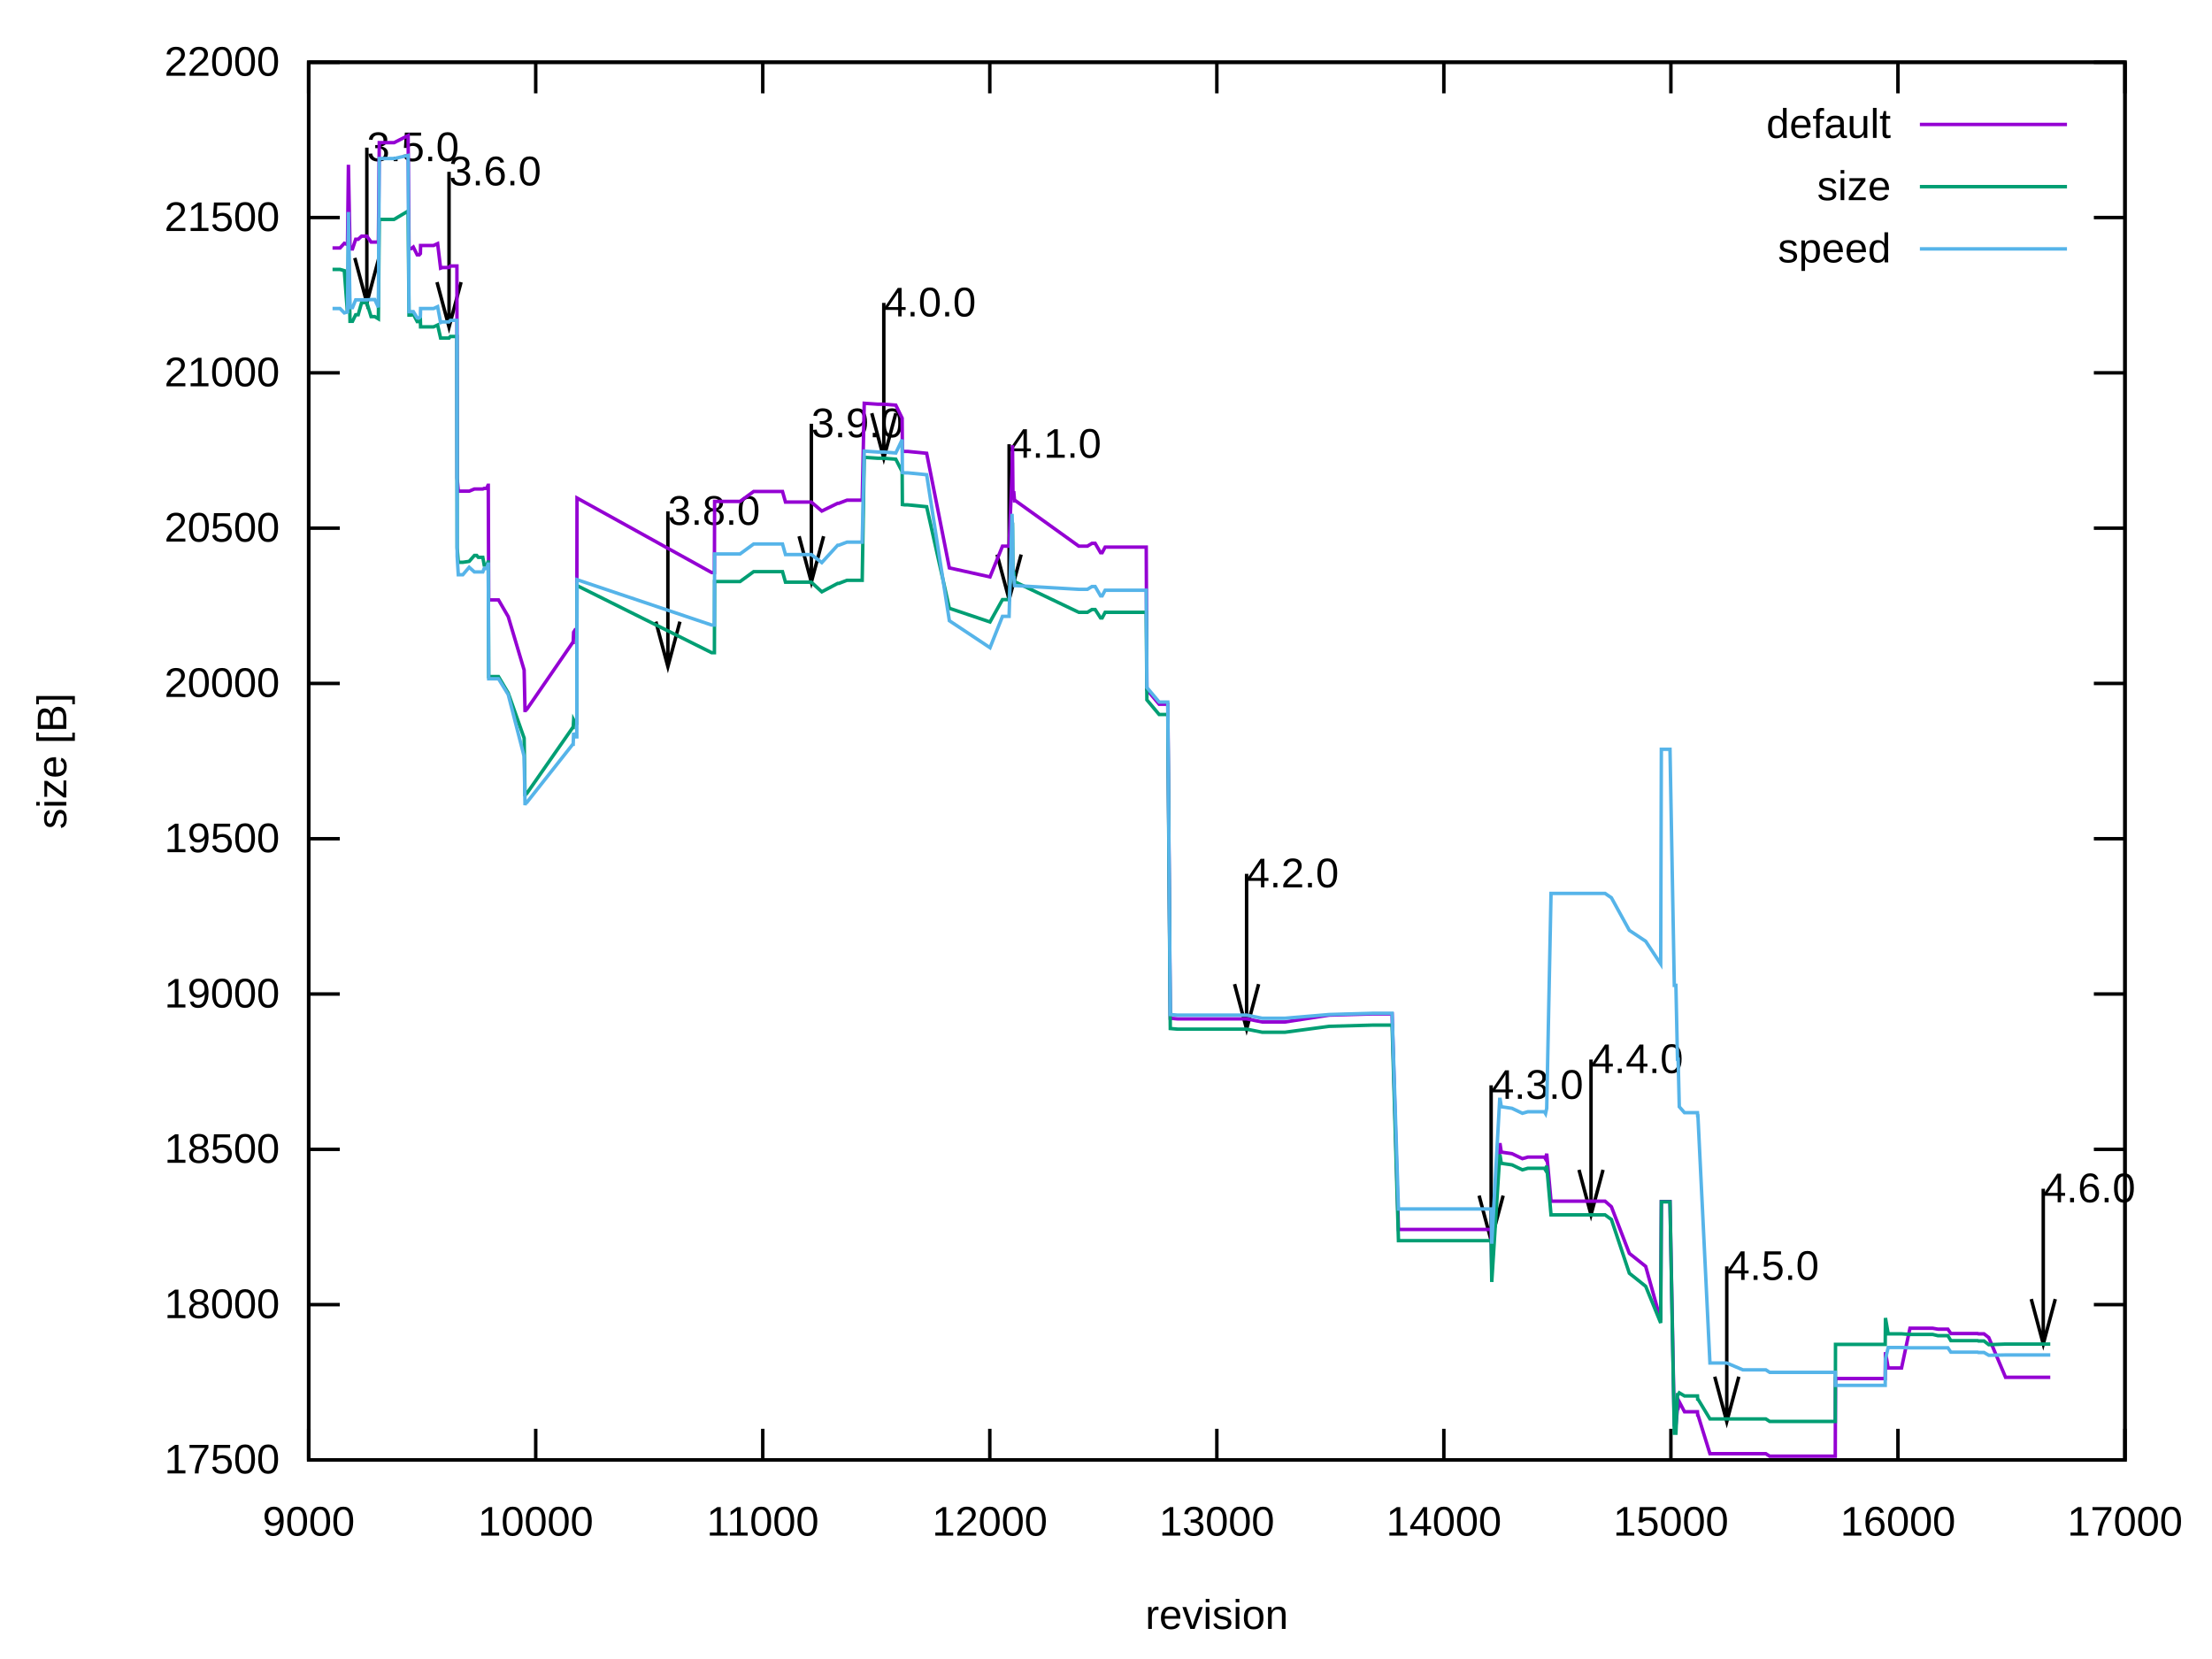
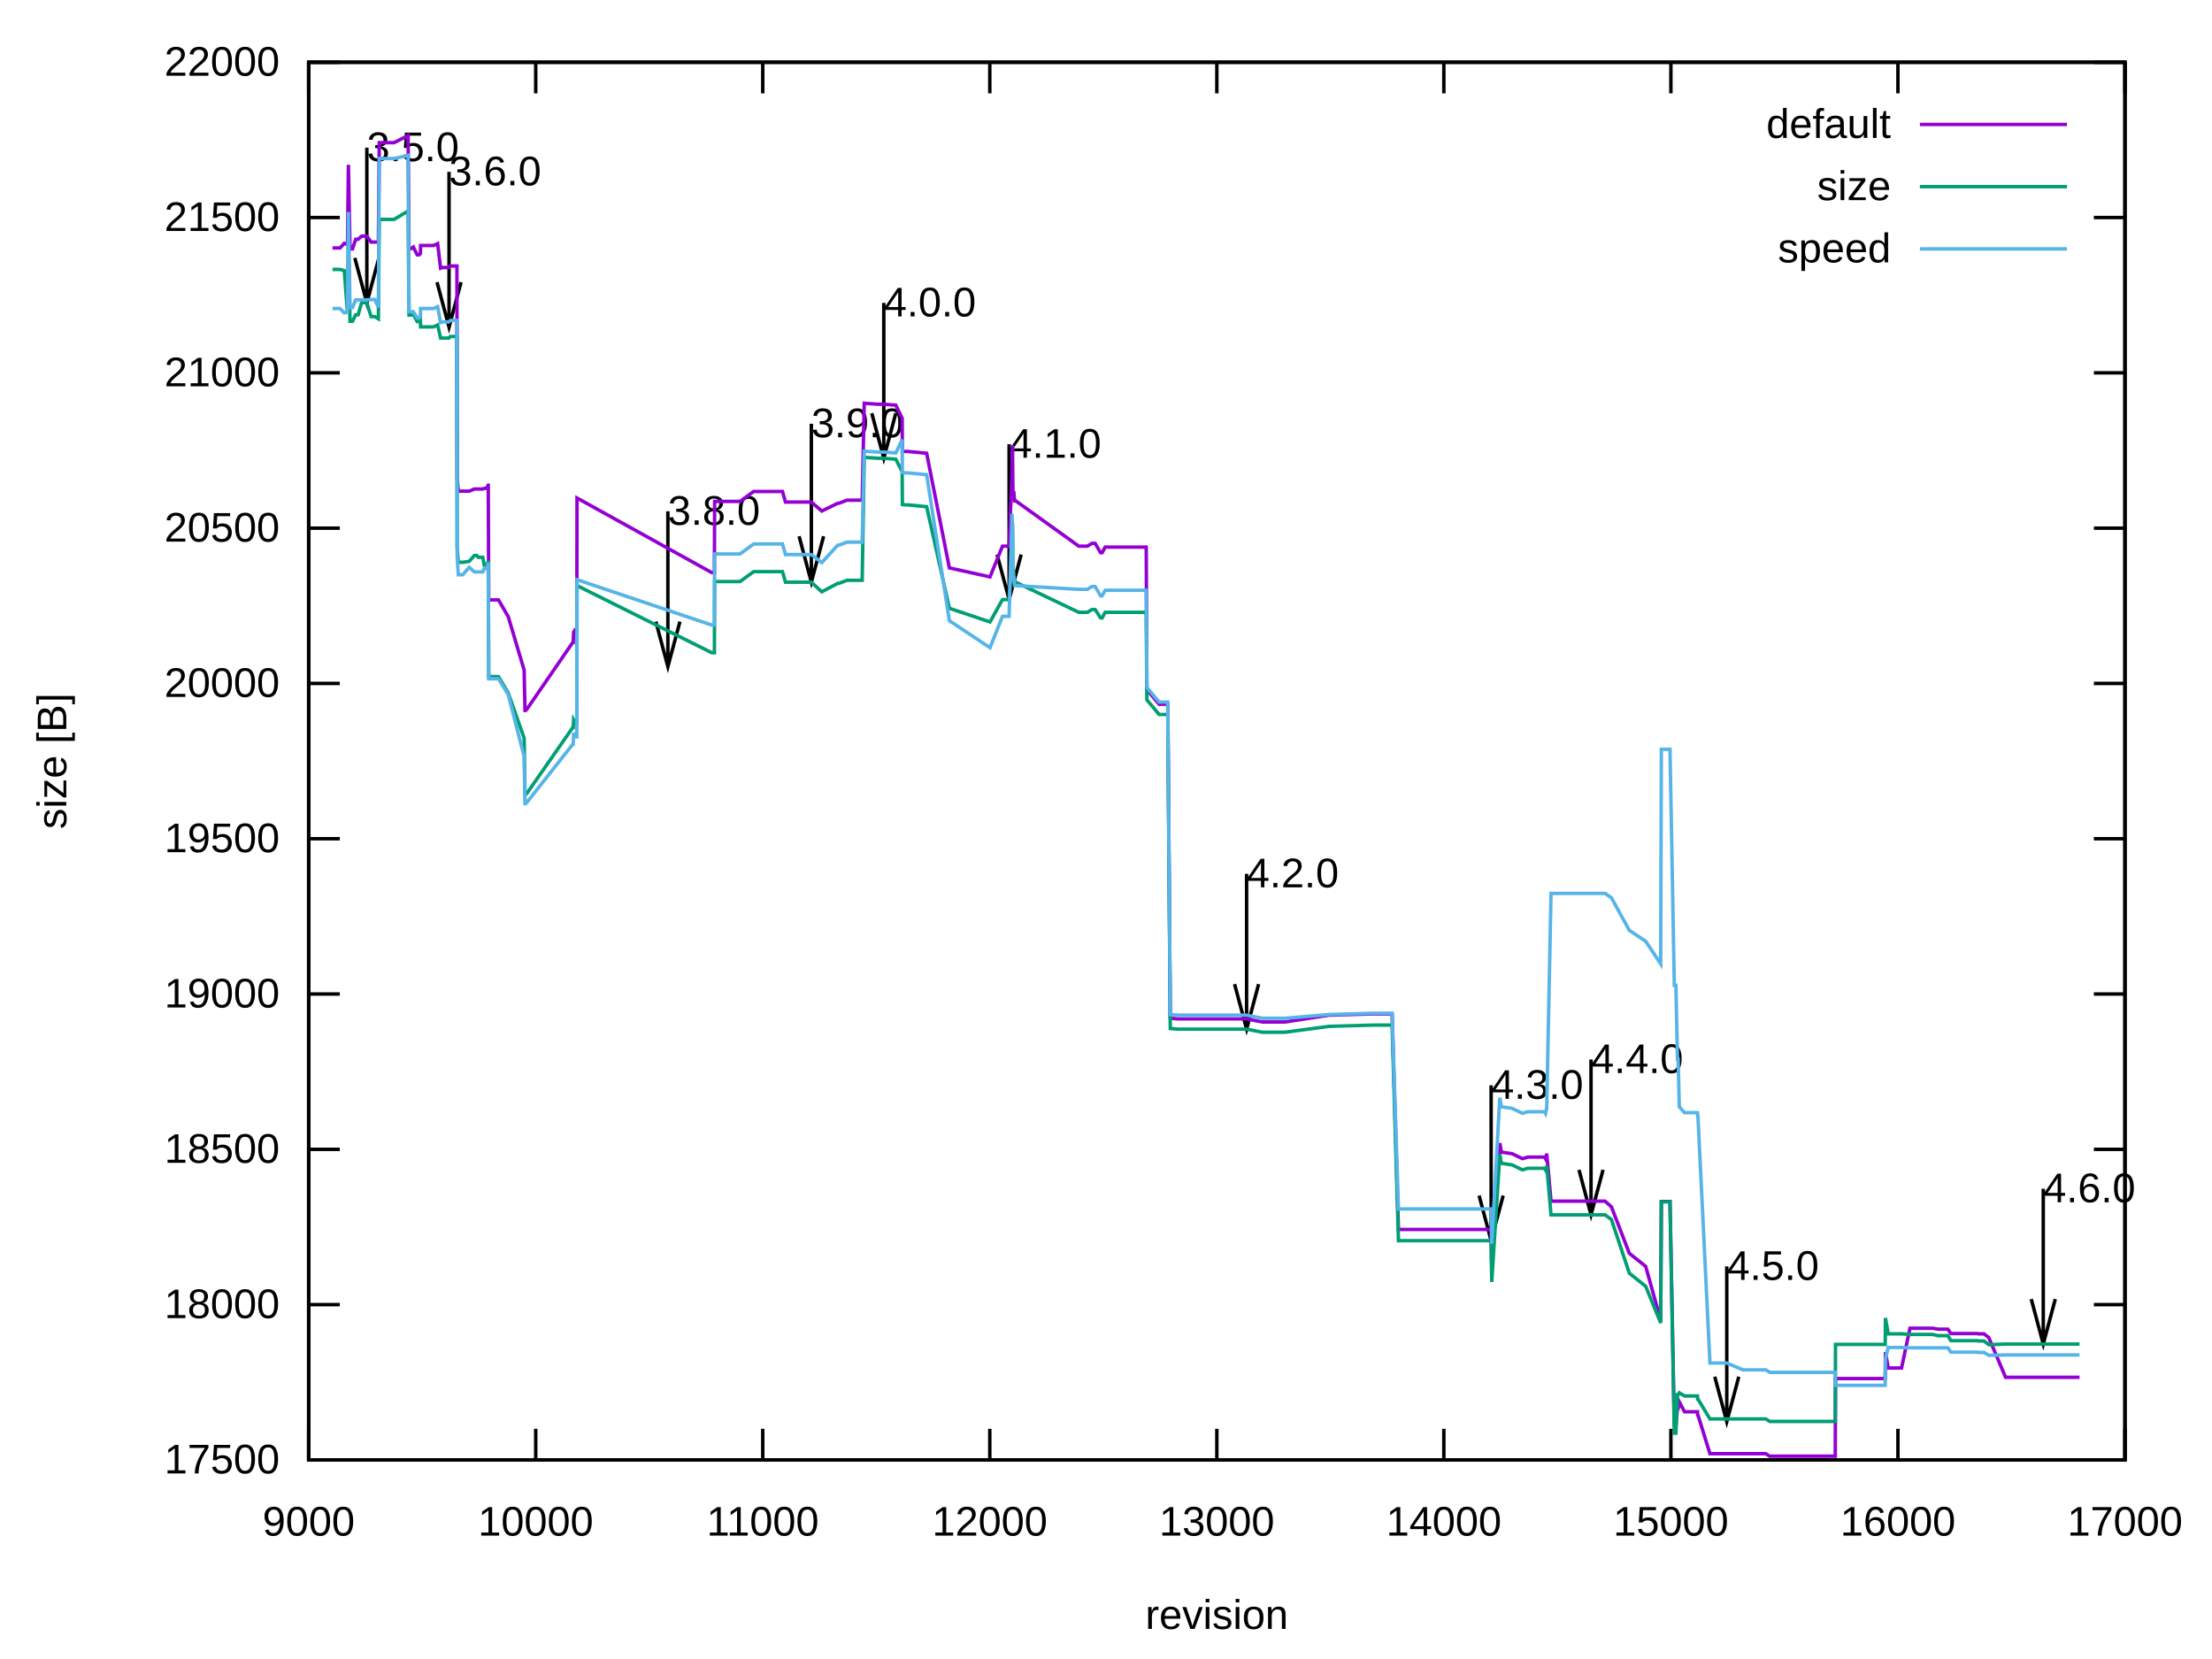
<svg xmlns="http://www.w3.org/2000/svg" xmlns:xlink="http://www.w3.org/1999/xlink" width="640" height="480" viewBox="0 0 640 480">
  <g id="gnuplot_canvas">
    <rect x="0" y="0" width="640" height="480" fill="none" />
    <defs>
      <circle id="gpDot" r="0.5" stroke-width="0.5" stroke="currentColor" />
      <path id="gpPt0" stroke-width="0.222" stroke="currentColor" d="M-1,0 h2 M0,-1 v2" />
      <path id="gpPt1" stroke-width="0.222" stroke="currentColor" d="M-1,-1 L1,1 M1,-1 L-1,1" />
      <path id="gpPt2" stroke-width="0.222" stroke="currentColor" d="M-1,0 L1,0 M0,-1 L0,1 M-1,-1 L1,1 M-1,1 L1,-1" />
      <rect id="gpPt3" stroke-width="0.222" stroke="currentColor" x="-1" y="-1" width="2" height="2" />
      <rect id="gpPt4" stroke-width="0.222" stroke="currentColor" fill="currentColor" x="-1" y="-1" width="2" height="2" />
      <circle id="gpPt5" stroke-width="0.222" stroke="currentColor" cx="0" cy="0" r="1" />
      <use xlink:href="#gpPt5" id="gpPt6" fill="currentColor" stroke="none" />
      <path id="gpPt7" stroke-width="0.222" stroke="currentColor" d="M0,-1.33 L-1.33,0.67 L1.33,0.67 z" />
      <use xlink:href="#gpPt7" id="gpPt8" fill="currentColor" stroke="none" />
      <use xlink:href="#gpPt7" id="gpPt9" stroke="currentColor" transform="rotate(180)" />
      <use xlink:href="#gpPt9" id="gpPt10" fill="currentColor" stroke="none" />
      <use xlink:href="#gpPt3" id="gpPt11" stroke="currentColor" transform="rotate(45)" />
      <use xlink:href="#gpPt11" id="gpPt12" fill="currentColor" stroke="none" />
      <path id="gpPt13" stroke-width="0.222" stroke="currentColor" d="M0,1.330 L1.265,0.411 L0.782,-1.067 L-0.782,-1.076 L-1.265,0.411 z" />
      <use xlink:href="#gpPt13" id="gpPt14" fill="currentColor" stroke="none" />
      <filter id="textbox" filterUnits="objectBoundingBox" x="0" y="0" height="1" width="1">
        <feFlood flood-color="white" flood-opacity="1" result="bgnd" />
        <feComposite in="SourceGraphic" in2="bgnd" operator="atop" />
      </filter>
      <filter id="greybox" filterUnits="objectBoundingBox" x="0" y="0" height="1" width="1">
        <feFlood flood-color="lightgrey" flood-opacity="1" result="grey" />
        <feComposite in="SourceGraphic" in2="grey" operator="atop" />
      </filter>
    </defs>
    <g fill="none" color="white" stroke="currentColor" stroke-width="1.00" stroke-linecap="butt" stroke-linejoin="miter">
</g>
    <g fill="none" color="black" stroke="currentColor" stroke-width="1.00" stroke-linecap="butt" stroke-linejoin="miter">
      <path stroke="black" d="M89.31,422.40 L98.31,422.40 M614.82,422.40 L605.82,422.40  " />
      <g transform="translate(80.92,426.30)" stroke="none" fill="black" font-family="Arial" font-size="12.00" text-anchor="end">
        <text>
          <tspan font-family="Arial"> 17500</tspan>
        </text>
      </g>
    </g>
    <g fill="none" color="black" stroke="currentColor" stroke-width="1.00" stroke-linecap="butt" stroke-linejoin="miter">
      <path stroke="black" d="M89.31,377.47 L98.31,377.47 M614.82,377.47 L605.82,377.47  " />
      <g transform="translate(80.92,381.37)" stroke="none" fill="black" font-family="Arial" font-size="12.00" text-anchor="end">
        <text>
          <tspan font-family="Arial"> 18000</tspan>
        </text>
      </g>
    </g>
    <g fill="none" color="black" stroke="currentColor" stroke-width="1.00" stroke-linecap="butt" stroke-linejoin="miter">
      <path stroke="black" d="M89.31,332.54 L98.31,332.54 M614.82,332.54 L605.82,332.54  " />
      <g transform="translate(80.92,336.44)" stroke="none" fill="black" font-family="Arial" font-size="12.00" text-anchor="end">
        <text>
          <tspan font-family="Arial"> 18500</tspan>
        </text>
      </g>
    </g>
    <g fill="none" color="black" stroke="currentColor" stroke-width="1.00" stroke-linecap="butt" stroke-linejoin="miter">
      <path stroke="black" d="M89.31,287.60 L98.31,287.60 M614.82,287.60 L605.82,287.60  " />
      <g transform="translate(80.92,291.50)" stroke="none" fill="black" font-family="Arial" font-size="12.00" text-anchor="end">
        <text>
          <tspan font-family="Arial"> 19000</tspan>
        </text>
      </g>
    </g>
    <g fill="none" color="black" stroke="currentColor" stroke-width="1.00" stroke-linecap="butt" stroke-linejoin="miter">
      <path stroke="black" d="M89.31,242.67 L98.31,242.67 M614.82,242.67 L605.82,242.67  " />
      <g transform="translate(80.92,246.57)" stroke="none" fill="black" font-family="Arial" font-size="12.00" text-anchor="end">
        <text>
          <tspan font-family="Arial"> 19500</tspan>
        </text>
      </g>
    </g>
    <g fill="none" color="black" stroke="currentColor" stroke-width="1.00" stroke-linecap="butt" stroke-linejoin="miter">
      <path stroke="black" d="M89.31,197.74 L98.31,197.74 M614.82,197.74 L605.82,197.74  " />
      <g transform="translate(80.92,201.64)" stroke="none" fill="black" font-family="Arial" font-size="12.00" text-anchor="end">
        <text>
          <tspan font-family="Arial"> 20000</tspan>
        </text>
      </g>
    </g>
    <g fill="none" color="black" stroke="currentColor" stroke-width="1.00" stroke-linecap="butt" stroke-linejoin="miter">
      <path stroke="black" d="M89.31,152.81 L98.31,152.81 M614.82,152.81 L605.82,152.81  " />
      <g transform="translate(80.92,156.71)" stroke="none" fill="black" font-family="Arial" font-size="12.00" text-anchor="end">
        <text>
          <tspan font-family="Arial"> 20500</tspan>
        </text>
      </g>
    </g>
    <g fill="none" color="black" stroke="currentColor" stroke-width="1.00" stroke-linecap="butt" stroke-linejoin="miter">
      <path stroke="black" d="M89.31,107.87 L98.31,107.87 M614.82,107.87 L605.82,107.87  " />
      <g transform="translate(80.92,111.77)" stroke="none" fill="black" font-family="Arial" font-size="12.00" text-anchor="end">
        <text>
          <tspan font-family="Arial"> 21000</tspan>
        </text>
      </g>
    </g>
    <g fill="none" color="black" stroke="currentColor" stroke-width="1.00" stroke-linecap="butt" stroke-linejoin="miter">
      <path stroke="black" d="M89.31,62.94 L98.31,62.94 M614.82,62.94 L605.82,62.94  " />
      <g transform="translate(80.92,66.84)" stroke="none" fill="black" font-family="Arial" font-size="12.00" text-anchor="end">
        <text>
          <tspan font-family="Arial"> 21500</tspan>
        </text>
      </g>
    </g>
    <g fill="none" color="black" stroke="currentColor" stroke-width="1.00" stroke-linecap="butt" stroke-linejoin="miter">
      <path stroke="black" d="M89.31,18.01 L98.31,18.01 M614.82,18.01 L605.82,18.01  " />
      <g transform="translate(80.92,21.91)" stroke="none" fill="black" font-family="Arial" font-size="12.00" text-anchor="end">
        <text>
          <tspan font-family="Arial"> 22000</tspan>
        </text>
      </g>
    </g>
    <g fill="none" color="black" stroke="currentColor" stroke-width="1.00" stroke-linecap="butt" stroke-linejoin="miter">
      <path stroke="black" d="M89.31,422.40 L89.31,413.40 M89.31,18.01 L89.31,27.01  " />
      <g transform="translate(89.31,444.30)" stroke="none" fill="black" font-family="Arial" font-size="12.00" text-anchor="middle">
        <text>
          <tspan font-family="Arial"> 9000</tspan>
        </text>
      </g>
    </g>
    <g fill="none" color="black" stroke="currentColor" stroke-width="1.00" stroke-linecap="butt" stroke-linejoin="miter">
      <path stroke="black" d="M155.00,422.40 L155.00,413.40 M155.00,18.01 L155.00,27.01  " />
      <g transform="translate(155.00,444.30)" stroke="none" fill="black" font-family="Arial" font-size="12.00" text-anchor="middle">
        <text>
          <tspan font-family="Arial"> 10000</tspan>
        </text>
      </g>
    </g>
    <g fill="none" color="black" stroke="currentColor" stroke-width="1.00" stroke-linecap="butt" stroke-linejoin="miter">
      <path stroke="black" d="M220.69,422.40 L220.69,413.40 M220.69,18.01 L220.69,27.01  " />
      <g transform="translate(220.69,444.30)" stroke="none" fill="black" font-family="Arial" font-size="12.00" text-anchor="middle">
        <text>
          <tspan font-family="Arial"> 11000</tspan>
        </text>
      </g>
    </g>
    <g fill="none" color="black" stroke="currentColor" stroke-width="1.00" stroke-linecap="butt" stroke-linejoin="miter">
      <path stroke="black" d="M286.38,422.40 L286.38,413.40 M286.38,18.01 L286.38,27.01  " />
      <g transform="translate(286.38,444.30)" stroke="none" fill="black" font-family="Arial" font-size="12.00" text-anchor="middle">
        <text>
          <tspan font-family="Arial"> 12000</tspan>
        </text>
      </g>
    </g>
    <g fill="none" color="black" stroke="currentColor" stroke-width="1.00" stroke-linecap="butt" stroke-linejoin="miter">
      <path stroke="black" d="M352.07,422.40 L352.07,413.40 M352.07,18.01 L352.07,27.01  " />
      <g transform="translate(352.07,444.30)" stroke="none" fill="black" font-family="Arial" font-size="12.00" text-anchor="middle">
        <text>
          <tspan font-family="Arial"> 13000</tspan>
        </text>
      </g>
    </g>
    <g fill="none" color="black" stroke="currentColor" stroke-width="1.00" stroke-linecap="butt" stroke-linejoin="miter">
      <path stroke="black" d="M417.75,422.40 L417.75,413.40 M417.75,18.01 L417.75,27.01  " />
      <g transform="translate(417.75,444.30)" stroke="none" fill="black" font-family="Arial" font-size="12.00" text-anchor="middle">
        <text>
          <tspan font-family="Arial"> 14000</tspan>
        </text>
      </g>
    </g>
    <g fill="none" color="black" stroke="currentColor" stroke-width="1.00" stroke-linecap="butt" stroke-linejoin="miter">
      <path stroke="black" d="M483.44,422.40 L483.44,413.40 M483.44,18.01 L483.44,27.01  " />
      <g transform="translate(483.44,444.30)" stroke="none" fill="black" font-family="Arial" font-size="12.00" text-anchor="middle">
        <text>
          <tspan font-family="Arial"> 15000</tspan>
        </text>
      </g>
    </g>
    <g fill="none" color="black" stroke="currentColor" stroke-width="1.00" stroke-linecap="butt" stroke-linejoin="miter">
      <path stroke="black" d="M549.13,422.40 L549.13,413.40 M549.13,18.01 L549.13,27.01  " />
      <g transform="translate(549.13,444.30)" stroke="none" fill="black" font-family="Arial" font-size="12.00" text-anchor="middle">
        <text>
          <tspan font-family="Arial"> 16000</tspan>
        </text>
      </g>
    </g>
    <g fill="none" color="black" stroke="currentColor" stroke-width="1.00" stroke-linecap="butt" stroke-linejoin="miter">
      <path stroke="black" d="M614.82,422.40 L614.82,413.40 M614.82,18.01 L614.82,27.01  " />
      <g transform="translate(614.82,444.30)" stroke="none" fill="black" font-family="Arial" font-size="12.00" text-anchor="middle">
        <text>
          <tspan font-family="Arial"> 17000</tspan>
        </text>
      </g>
    </g>
    <g fill="none" color="black" stroke="currentColor" stroke-width="1.00" stroke-linecap="butt" stroke-linejoin="miter">
</g>
    <g fill="none" color="black" stroke="currentColor" stroke-width="1.00" stroke-linecap="butt" stroke-linejoin="miter">
      <path stroke="black" d="M89.31,18.01 L89.31,422.40 L614.82,422.40 L614.82,18.01 L89.31,18.01 Z  " />
      <g transform="translate(106.13,46.62)" stroke="none" fill="black" font-family="Arial" font-size="12.00" text-anchor="start">
        <text>
          <tspan font-family="Arial">3.5.0</tspan>
        </text>
      </g>
      <g transform="translate(129.91,53.63)" stroke="none" fill="black" font-family="Arial" font-size="12.00" text-anchor="start">
        <text>
          <tspan font-family="Arial">3.6.0</tspan>
        </text>
      </g>
      <g transform="translate(193.23,151.85)" stroke="none" fill="black" font-family="Arial" font-size="12.00" text-anchor="start">
        <text>
          <tspan font-family="Arial">3.8.0</tspan>
        </text>
      </g>
      <g transform="translate(234.74,126.51)" stroke="none" fill="black" font-family="Arial" font-size="12.00" text-anchor="start">
        <text>
          <tspan font-family="Arial">3.9.0</tspan>
        </text>
      </g>
      <g transform="translate(255.70,91.55)" stroke="none" fill="black" font-family="Arial" font-size="12.00" text-anchor="start">
        <text>
          <tspan font-family="Arial">4.0.0</tspan>
        </text>
      </g>
      <g transform="translate(291.96,132.44)" stroke="none" fill="black" font-family="Arial" font-size="12.00" text-anchor="start">
        <text>
          <tspan font-family="Arial">4.1.0</tspan>
        </text>
      </g>
      <g transform="translate(360.67,256.73)" stroke="none" fill="black" font-family="Arial" font-size="12.00" text-anchor="start">
        <text>
          <tspan font-family="Arial">4.2.0</tspan>
        </text>
      </g>
      <g transform="translate(431.42,317.92)" stroke="none" fill="black" font-family="Arial" font-size="12.00" text-anchor="start">
        <text>
          <tspan font-family="Arial">4.3.0</tspan>
        </text>
      </g>
      <g transform="translate(460.32,310.46)" stroke="none" fill="black" font-family="Arial" font-size="12.00" text-anchor="start">
        <text>
          <tspan font-family="Arial">4.4.0</tspan>
        </text>
      </g>
      <g transform="translate(499.60,370.31)" stroke="none" fill="black" font-family="Arial" font-size="12.00" text-anchor="start">
        <text>
          <tspan font-family="Arial">4.5.0</tspan>
        </text>
      </g>
      <g transform="translate(591.17,347.85)" stroke="none" fill="black" font-family="Arial" font-size="12.00" text-anchor="start">
        <text>
          <tspan font-family="Arial">4.6.0</tspan>
        </text>
      </g>
    </g>
    <g fill="none" color="black" stroke="currentColor" stroke-width="1.00" stroke-linecap="butt" stroke-linejoin="miter">
      <path stroke="black" d="M102.66,74.63 L106.14,87.64 L109.62,74.63 M106.14,42.71 L106.14,87.64  " />
    </g>
    <g fill="none" color="black" stroke="currentColor" stroke-width="1.00" stroke-linecap="butt" stroke-linejoin="miter">
      <path stroke="black" d="M126.44,81.64 L129.92,94.65 L133.40,81.64 M129.92,49.72 L129.92,94.65  " />
    </g>
    <g fill="none" color="black" stroke="currentColor" stroke-width="1.00" stroke-linecap="butt" stroke-linejoin="miter">
      <path stroke="black" d="M189.76,179.86 L193.24,192.88 L196.72,179.86 M193.24,147.94 L193.24,192.88  " />
    </g>
    <g fill="none" color="black" stroke="currentColor" stroke-width="1.00" stroke-linecap="butt" stroke-linejoin="miter">
      <path stroke="black" d="M231.20,155.15 L234.75,168.43 L238.30,155.15 M234.75,122.60 L234.75,168.43  " />
    </g>
    <g fill="none" color="black" stroke="currentColor" stroke-width="1.00" stroke-linecap="butt" stroke-linejoin="miter">
      <path stroke="black" d="M252.23,119.56 L255.71,132.58 L259.19,119.56 M255.71,87.64 L255.71,132.58  " />
    </g>
    <g fill="none" color="black" stroke="currentColor" stroke-width="1.00" stroke-linecap="butt" stroke-linejoin="miter">
      <path stroke="black" d="M288.49,160.45 L291.97,173.47 L295.45,160.45 M291.97,128.53 L291.97,173.47  " />
    </g>
    <g fill="none" color="black" stroke="currentColor" stroke-width="1.00" stroke-linecap="butt" stroke-linejoin="miter">
      <path stroke="black" d="M357.20,284.74 L360.68,297.75 L364.16,284.74 M360.68,252.82 L360.68,297.75  " />
    </g>
    <g fill="none" color="black" stroke="currentColor" stroke-width="1.00" stroke-linecap="butt" stroke-linejoin="miter">
      <path stroke="black" d="M427.95,345.93 L431.43,358.95 L434.91,345.93 M431.43,314.01 L431.43,358.95  " />
    </g>
    <g fill="none" color="black" stroke="currentColor" stroke-width="1.00" stroke-linecap="butt" stroke-linejoin="miter">
      <path stroke="black" d="M456.85,338.47 L460.33,351.49 L463.81,338.47 M460.33,306.55 L460.33,351.49  " />
    </g>
    <g fill="none" color="black" stroke="currentColor" stroke-width="1.00" stroke-linecap="butt" stroke-linejoin="miter">
      <path stroke="black" d="M496.13,398.32 L499.61,411.34 L503.09,398.32 M499.61,366.40 L499.61,411.34  " />
    </g>
    <g fill="none" color="black" stroke="currentColor" stroke-width="1.00" stroke-linecap="butt" stroke-linejoin="miter">
      <path stroke="black" d="M587.70,375.86 L591.18,388.87 L594.66,375.86 M591.18,343.94 L591.18,388.87  " />
    </g>
    <g fill="none" color="black" stroke="currentColor" stroke-width="1.00" stroke-linecap="butt" stroke-linejoin="miter">
</g>
    <g id="gnuplot_plot_1">
      <g fill="none" color="black" stroke="currentColor" stroke-width="1.00" stroke-linecap="butt" stroke-linejoin="miter">
        <g transform="translate(547.09,39.91)" stroke="none" fill="black" font-family="Arial" font-size="12.00" text-anchor="end">
          <text>
            <tspan font-family="Arial">default</tspan>
          </text>
        </g>
      </g>
      <g fill="none" color="black" stroke="currentColor" stroke-width="1.00" stroke-linecap="butt" stroke-linejoin="miter">
-         <path stroke="rgb(148,   0, 211)" d="M555.48,36.01 L598.04,36.01 M96.21,71.75 L97.19,71.75 L97.46,71.75 L97.65,71.75 L98.38,71.75 L99.62,70.40   L100.54,70.76 L100.81,47.67 L101.27,72.02 L101.59,72.02 L101.86,72.02 L101.99,72.02 L102.91,69.23 L102.97,69.23   L103.63,69.23 L104.62,68.33 L106.13,68.33 L107.37,70.04 L108.43,70.04 L109.48,70.04 L109.74,41.28 L110.26,41.28   L112.56,41.28 L114.01,41.28 L118.08,39.22 L118.34,71.93 L118.54,71.93 L119.00,71.93 L119.59,71.48 L120.71,73.73   L121.30,73.73 L121.63,73.37 L121.69,71.03 L122.02,71.03 L123.53,71.03 L124.78,71.03 L125.44,71.03 L126.62,70.49   L127.48,77.59 L128.00,77.41 L128.46,77.41 L128.79,77.41 L128.85,77.41 L128.92,77.41 L128.99,77.41 L129.91,77.41   L130.30,76.96 L130.83,76.96 L131.02,76.96 L131.09,76.96 L131.15,76.96 L131.22,76.96 L131.35,76.96 L131.68,76.96   L131.74,76.96 L131.94,76.96 L132.07,76.96 L132.20,76.96 L132.27,138.34 L132.60,142.11 L132.80,142.11 L132.93,142.11   L132.99,142.11 L133.06,142.11 L133.91,142.11 L135.75,142.11 L137.26,141.48 L137.92,141.48 L138.38,141.48 L138.64,141.48   L139.30,141.48 L139.50,141.48 L139.56,141.48 L139.63,141.48 L139.69,141.48 L140.09,141.30 L140.81,141.30 L141.20,140.41   L141.27,140.41 L141.40,173.57 L141.66,173.57 L142.06,173.57 L142.32,173.57 L142.39,173.57 L142.85,173.57 L143.04,173.57   L143.11,173.57 L143.17,173.57 L143.83,173.57 L143.96,173.57 L144.23,173.57 L147.05,178.42 L151.65,193.87 L151.91,206.01   L152.04,205.20 L152.11,205.20 L152.44,205.20 L165.71,185.88 L165.84,185.88 L165.97,182.91 L166.43,182.19 L166.89,182.19   L166.95,144.09 L205.91,165.66 L206.37,165.66 L206.63,165.66 L206.70,165.66 L206.76,145.08 L206.89,145.08 L207.55,145.08   L214.12,145.08 L218.06,142.20 L218.98,142.20 L226.40,142.20 L227.26,145.26 L230.54,145.26 L234.74,145.26 L237.77,147.86   L242.36,145.62 L242.69,145.62 L245.06,144.72 L249.26,144.72 L249.46,144.72 L250.05,116.68 L253.99,116.95 L254.12,116.95   L255.70,116.95 L259.18,117.22 L261.02,120.99 L261.09,130.52 L261.74,130.61 L262.07,130.61 L262.14,130.61 L262.53,130.61   L262.60,130.61 L268.11,131.15 L274.68,164.31 L286.44,166.92 L290.05,158.02 L291.96,158.02 L292.81,136.72 L292.95,128.81   L293.08,142.56 L293.34,142.56 L293.54,144.90 L293.86,144.90 L312.13,158.02 L313.64,158.02 L314.62,158.02 L315.94,157.21   L316.86,157.21 L318.43,159.91 L318.89,159.91 L319.75,158.29 L328.55,158.29 L330.58,158.29 L331.64,158.29 L331.83,199.54   L335.38,203.76 L337.88,203.76 L338.60,294.61 L340.70,294.79 L343.00,294.79 L343.85,294.79 L344.90,294.79 L345.50,294.79   L350.03,294.79 L360.67,294.79 L365.20,295.69 L371.77,295.69 L384.58,293.71 L397.32,293.35 L398.64,293.35 L401.20,293.35   L402.78,293.35 L404.62,355.72 L404.88,355.72 L405.47,355.72 L406.26,355.72 L407.57,355.72 L410.20,355.72 L411.18,355.72   L417.75,355.72 L429.84,355.72 L431.42,355.72 L431.61,367.67 L433.91,331.19 L434.04,331.19 L434.37,333.34 L437.46,333.79   L440.48,335.23 L442.06,334.78 L443.90,334.78 L444.36,334.78 L446.85,334.78 L447.18,335.32 L447.51,333.79 L448.76,347.54   L451.26,347.54 L452.44,347.54 L460.32,347.54 L460.45,347.54 L464.39,347.54 L466.23,349.16 L471.42,362.64 L476.15,366.41   L480.49,381.96 L480.68,347.63 L483.18,347.63 L484.43,412.25 L484.89,412.25 L485.35,407.48 L485.54,407.48 L485.87,405.60   L487.38,408.47 L489.55,408.47 L490.27,408.47 L491.13,408.47 L491.19,409.37 L491.26,409.37 L494.74,420.60 L499.21,420.60   L499.60,420.60 L504.27,420.60 L510.90,420.60 L512.02,421.32 L513.07,421.32 L515.37,421.32 L519.57,421.32 L521.54,421.32   L527.39,421.32 L531.00,421.32 L531.07,398.86 L533.89,398.86 L541.91,398.86 L541.97,398.86 L545.45,398.86 L545.52,391.22   L546.31,395.80 L550.18,395.80 L552.61,384.30 L559.18,384.30 L560.69,384.57 L563.58,384.57 L564.44,385.83 L569.17,385.83   L569.56,385.83 L571.47,385.83 L572.19,385.83 L572.39,385.92 L574.03,385.92 L575.41,386.99 L580.27,398.50 L584.08,398.50   L591.17,398.50 L591.30,398.50 L593.21,398.50  " />
+         <path stroke="rgb(148,   0, 211)" d="M555.48,36.01 L598.04,36.01 M96.21,71.75 L97.19,71.75 L97.46,71.75 L97.65,71.75 L98.38,71.75 L99.62,70.40   L100.54,70.76 L100.81,47.67 L101.27,72.02 L101.59,72.02 L101.86,72.02 L101.99,72.02 L102.91,69.23 L102.97,69.23   L103.63,69.23 L104.62,68.33 L106.13,68.33 L107.37,70.04 L108.43,70.04 L109.48,70.04 L109.74,41.28 L110.26,41.28   L112.56,41.28 L114.01,41.28 L118.08,39.22 L118.34,71.93 L118.54,71.93 L119.00,71.93 L119.59,71.48 L120.71,73.73   L121.30,73.73 L121.63,73.37 L121.69,71.03 L122.02,71.03 L123.53,71.03 L124.78,71.03 L125.44,71.03 L126.62,70.49   L127.48,77.59 L128.00,77.41 L128.46,77.41 L128.79,77.41 L128.85,77.41 L128.92,77.41 L128.99,77.41 L129.91,77.41   L130.30,76.96 L130.83,76.96 L131.02,76.96 L131.09,76.96 L131.15,76.96 L131.22,76.96 L131.35,76.96 L131.68,76.96   L131.74,76.96 L131.94,76.96 L132.07,76.96 L132.20,76.96 L132.27,138.34 L132.60,142.11 L132.80,142.11 L132.93,142.11   L132.99,142.11 L133.06,142.11 L133.91,142.11 L135.75,142.11 L137.26,141.48 L137.92,141.48 L138.38,141.48 L138.64,141.48   L139.30,141.48 L139.50,141.48 L139.56,141.48 L139.63,141.48 L139.69,141.48 L140.09,141.30 L140.81,141.30 L141.20,140.41   L141.27,140.41 L141.40,173.57 L141.66,173.57 L142.06,173.57 L142.32,173.57 L142.39,173.57 L142.85,173.57 L143.04,173.57   L143.11,173.57 L143.17,173.57 L143.83,173.57 L143.96,173.57 L144.23,173.57 L147.05,178.42 L151.65,193.87 L151.91,206.01   L152.04,205.20 L152.11,205.20 L152.44,205.20 L165.71,185.88 L165.84,185.88 L165.97,182.91 L166.43,182.19 L166.89,182.19   L166.95,144.09 L205.91,165.66 L206.37,165.66 L206.63,165.66 L206.70,165.66 L206.76,145.08 L206.89,145.08 L207.55,145.08   L214.12,145.08 L218.06,142.20 L218.98,142.20 L226.40,142.20 L227.26,145.26 L230.54,145.26 L234.74,145.26 L237.77,147.86   L242.36,145.62 L242.69,145.62 L245.06,144.72 L249.26,144.72 L249.46,144.72 L250.05,116.68 L253.99,116.95 L254.12,116.95   L255.70,116.95 L259.18,117.22 L261.02,120.99 L261.09,130.52 L261.74,130.61 L262.07,130.61 L262.14,130.61 L262.53,130.61   L262.60,130.61 L268.11,131.15 L274.68,164.31 L286.44,166.92 L290.05,158.02 L291.96,158.02 L292.81,136.72 L292.95,128.81   L293.08,142.56 L293.34,142.56 L293.54,144.90 L293.86,144.90 L312.13,158.02 L313.64,158.02 L314.62,158.02 L315.94,157.21   L316.86,157.21 L318.43,159.91 L318.89,159.91 L319.75,158.29 L328.55,158.29 L330.58,158.29 L331.64,158.29 L331.83,199.54   L335.38,203.76 L337.88,203.76 L338.60,294.61 L340.70,294.79 L343.00,294.79 L343.85,294.79 L344.90,294.79 L345.50,294.79   L350.03,294.79 L360.67,294.79 L365.20,295.69 L371.77,295.69 L384.58,293.71 L397.32,293.35 L398.64,293.35 L401.20,293.35   L402.78,293.35 L404.62,355.72 L404.88,355.72 L405.47,355.72 L406.26,355.72 L407.57,355.72 L410.20,355.72 L411.18,355.72   L417.75,355.72 L429.84,355.72 L431.42,355.72 L431.61,367.67 L433.91,331.19 L434.04,331.19 L434.37,333.34 L437.46,333.79   L440.48,335.23 L442.06,334.78 L443.90,334.78 L444.36,334.78 L446.85,334.78 L447.18,335.32 L447.51,333.79 L448.76,347.54   L451.26,347.54 L452.44,347.54 L460.32,347.54 L460.45,347.54 L464.39,347.54 L466.23,349.16 L471.42,362.64 L476.15,366.41   L480.49,381.96 L480.68,347.63 L483.18,347.63 L484.43,412.25 L484.89,412.25 L485.35,407.48 L485.54,407.48 L485.87,405.60   L487.38,408.47 L489.55,408.47 L490.27,408.47 L491.13,408.47 L491.19,409.37 L491.26,409.37 L494.74,420.60 L499.21,420.60   L499.60,420.60 L504.27,420.60 L510.90,420.60 L512.02,421.32 L513.07,421.32 L515.37,421.32 L519.57,421.32 L521.54,421.32   L527.39,421.32 L531.00,421.32 L531.07,398.86 L533.89,398.86 L541.91,398.86 L541.97,398.86 L545.45,398.86 L545.52,391.22   L546.31,395.80 L550.18,395.80 L552.61,384.30 L559.18,384.30 L560.69,384.57 L563.58,384.57 L564.44,385.83 L569.17,385.83   L569.56,385.83 L571.47,385.83 L572.19,385.83 L572.39,385.92 L574.03,385.92 L575.41,386.99 L580.27,398.50 L584.08,398.50   L591.17,398.50 L591.30,398.50 L593.21,398.50 L595.11,398.50 L596.82,398.50 L598.59,398.50 L601.68,398.50  " />
      </g>
    </g>
    <g id="gnuplot_plot_2">
      <g fill="none" color="black" stroke="currentColor" stroke-width="1.00" stroke-linecap="butt" stroke-linejoin="miter">
        <g transform="translate(547.09,57.91)" stroke="none" fill="black" font-family="Arial" font-size="12.00" text-anchor="end">
          <text>
            <tspan font-family="Arial">size</tspan>
          </text>
        </g>
      </g>
      <g fill="none" color="black" stroke="currentColor" stroke-width="1.00" stroke-linecap="butt" stroke-linejoin="miter">
-         <path stroke="rgb(  0, 158, 115)" d="M555.48,54.01 L598.04,54.01 M96.21,77.95 L97.19,77.95 L97.46,77.95 L97.65,77.95 L98.38,77.95 L99.62,78.31   L100.54,90.62 L100.81,69.77 L101.27,92.96 L101.59,92.96 L101.86,92.96 L101.99,92.96 L102.91,91.07 L102.97,91.07   L103.63,91.07 L104.62,87.57 L106.13,87.57 L107.37,91.61 L108.43,91.61 L109.48,92.24 L109.74,63.48 L110.26,63.48   L112.56,63.48 L114.01,63.48 L118.08,61.06 L118.34,91.16 L118.54,91.16 L119.00,91.16 L119.59,90.89 L120.71,93.05   L121.30,93.05 L121.63,92.69 L121.69,94.57 L122.02,94.57 L123.53,94.57 L124.78,94.57 L125.44,94.57 L126.62,94.04   L127.48,97.81 L128.00,97.81 L128.46,97.81 L128.79,97.81 L128.85,97.81 L128.92,97.81 L128.99,97.81 L129.91,97.81   L130.30,97.36 L130.83,97.36 L131.02,97.36 L131.09,97.36 L131.15,97.36 L131.22,97.36 L131.35,97.36 L131.68,97.36   L131.74,97.36 L131.94,97.36 L132.07,97.36 L132.20,97.36 L132.27,158.47 L132.60,162.69 L132.80,162.69 L132.93,162.69   L132.99,162.69 L133.06,162.69 L133.91,162.69 L135.75,162.42 L137.26,160.71 L137.92,160.71 L138.38,161.25 L138.64,161.25   L139.30,161.25 L139.50,161.25 L139.56,161.25 L139.63,161.25 L139.69,161.25 L140.09,163.50 L140.81,163.50 L141.20,162.60   L141.27,162.60 L141.40,195.76 L141.66,195.76 L142.06,195.76 L142.32,195.76 L142.39,195.76 L142.85,195.76 L143.04,195.76   L143.11,195.76 L143.17,195.76 L143.83,195.76 L143.96,195.76 L144.23,195.76 L147.05,200.52 L151.65,213.56 L151.91,230.36   L152.04,229.55 L152.11,229.55 L152.44,229.55 L165.71,210.50 L165.84,210.50 L165.97,208.34 L166.43,209.24 L166.89,209.24   L166.95,169.43 L205.91,188.84 L206.37,188.84 L206.63,188.84 L206.70,188.84 L206.76,168.26 L206.89,168.26 L207.55,168.26   L214.12,168.26 L218.06,165.39 L218.98,165.39 L226.40,165.39 L227.26,168.44 L230.54,168.44 L234.74,168.44 L237.77,171.23   L242.36,168.80 L242.69,168.80 L245.06,167.90 L249.26,167.90 L249.46,167.90 L250.05,132.32 L253.99,132.59 L254.12,132.59   L255.70,132.59 L259.18,132.86 L261.02,136.45 L261.09,145.98 L261.74,146.07 L262.07,146.07 L262.14,146.07 L262.53,146.07   L262.60,146.07 L268.11,146.61 L274.68,175.99 L286.44,179.95 L290.05,173.48 L291.96,173.48 L292.81,159.01 L292.95,151.19   L293.08,165.75 L293.34,165.75 L293.54,168.44 L293.86,168.44 L312.13,177.16 L313.64,177.16 L314.62,177.16 L315.94,176.35   L316.86,176.35 L318.43,178.78 L318.89,178.78 L319.75,177.16 L328.55,177.16 L330.58,177.16 L331.64,177.16 L331.83,202.50   L335.38,206.73 L337.88,206.73 L338.60,297.58 L340.70,297.76 L343.00,297.76 L343.85,297.76 L344.90,297.76 L345.50,297.76   L350.03,297.76 L360.67,297.76 L365.20,298.66 L371.77,298.66 L384.58,296.95 L397.32,296.59 L398.64,296.59 L401.20,296.59   L402.78,296.59 L404.62,358.96 L404.88,358.96 L405.47,358.96 L406.26,358.96 L407.57,358.96 L410.20,358.96 L411.18,358.96   L417.75,358.96 L429.84,358.96 L431.42,358.96 L431.61,370.91 L433.91,334.42 L434.04,334.42 L434.37,336.58 L437.46,337.03   L440.48,338.47 L442.06,338.02 L443.90,338.02 L444.36,338.02 L446.85,338.02 L447.18,338.56 L447.51,337.30 L448.76,351.50   L451.26,351.50 L452.44,351.50 L460.32,351.50 L460.45,351.50 L464.39,351.50 L466.23,352.84 L471.42,368.39 L476.15,372.17   L480.49,382.77 L480.68,347.72 L483.18,347.72 L484.43,414.67 L484.89,414.67 L485.35,403.53 L485.54,403.53 L485.87,402.99   L487.38,403.89 L489.55,403.89 L490.27,403.89 L491.13,403.89 L491.19,404.79 L491.26,404.79 L494.74,410.54 L499.21,410.54   L499.60,410.54 L504.27,410.54 L510.90,410.54 L512.02,411.26 L513.07,411.26 L515.37,411.26 L519.57,411.26 L521.54,411.26   L527.39,411.26 L531.00,411.26 L531.07,388.97 L533.89,388.97 L541.91,388.97 L541.97,388.97 L545.45,388.97 L545.52,381.33   L546.31,385.92 L550.18,385.92 L552.61,386.09 L559.18,386.09 L560.69,386.45 L563.58,386.45 L564.44,387.89 L569.17,387.89   L569.56,387.89 L571.47,387.89 L572.19,387.89 L572.39,387.98 L574.03,387.98 L575.41,389.06 L580.27,388.88 L584.08,388.88   L591.17,388.88 L591.30,388.88 L593.21,388.88  " />
+         <path stroke="rgb(  0, 158, 115)" d="M555.48,54.01 L598.04,54.01 M96.21,77.95 L97.19,77.95 L97.46,77.95 L97.65,77.95 L98.38,77.95 L99.62,78.31   L100.54,90.62 L100.81,69.77 L101.27,92.96 L101.59,92.96 L101.86,92.96 L101.99,92.96 L102.91,91.07 L102.97,91.07   L103.63,91.07 L104.62,87.57 L106.13,87.57 L107.37,91.61 L108.43,91.61 L109.48,92.24 L109.74,63.48 L110.26,63.48   L112.56,63.48 L114.01,63.48 L118.08,61.06 L118.34,91.16 L118.54,91.16 L119.00,91.16 L119.59,90.89 L120.71,93.05   L121.30,93.05 L121.63,92.69 L121.69,94.57 L122.02,94.57 L123.53,94.57 L124.78,94.57 L125.44,94.57 L126.62,94.04   L127.48,97.81 L128.00,97.81 L128.46,97.81 L128.79,97.81 L128.85,97.81 L128.92,97.81 L128.99,97.81 L129.91,97.81   L130.30,97.36 L130.83,97.36 L131.02,97.36 L131.09,97.36 L131.15,97.36 L131.22,97.36 L131.35,97.36 L131.68,97.36   L131.74,97.36 L131.94,97.36 L132.07,97.36 L132.20,97.36 L132.27,158.47 L132.60,162.69 L132.80,162.69 L132.93,162.69   L132.99,162.69 L133.06,162.69 L133.91,162.69 L135.75,162.42 L137.26,160.71 L137.92,160.71 L138.38,161.25 L138.64,161.25   L139.30,161.25 L139.50,161.25 L139.56,161.25 L139.63,161.25 L139.69,161.25 L140.09,163.50 L140.81,163.50 L141.20,162.60   L141.27,162.60 L141.40,195.76 L141.66,195.76 L142.06,195.76 L142.32,195.76 L142.39,195.76 L142.85,195.76 L143.04,195.76   L143.11,195.76 L143.17,195.76 L143.83,195.76 L143.96,195.76 L144.23,195.76 L147.05,200.52 L151.65,213.56 L151.91,230.36   L152.04,229.55 L152.11,229.55 L152.44,229.55 L165.71,210.50 L165.84,210.50 L165.97,208.34 L166.43,209.24 L166.89,209.24   L166.95,169.43 L205.91,188.84 L206.37,188.84 L206.63,188.84 L206.70,188.84 L206.76,168.26 L206.89,168.26 L207.55,168.26   L214.12,168.26 L218.06,165.39 L218.98,165.39 L226.40,165.39 L227.26,168.44 L230.54,168.44 L234.74,168.44 L237.77,171.23   L242.36,168.80 L242.69,168.80 L245.06,167.90 L249.26,167.90 L249.46,167.90 L250.05,132.32 L253.99,132.59 L254.12,132.59   L255.70,132.59 L259.18,132.86 L261.02,136.45 L261.09,145.98 L261.74,146.07 L262.07,146.07 L262.14,146.07 L262.53,146.07   L262.60,146.07 L268.11,146.61 L274.68,175.99 L286.44,179.95 L290.05,173.48 L291.96,173.48 L292.81,159.01 L292.95,151.19   L293.08,165.75 L293.34,165.75 L293.54,168.44 L293.86,168.44 L312.13,177.16 L313.64,177.16 L314.62,177.16 L315.94,176.35   L316.86,176.35 L318.43,178.78 L318.89,178.78 L319.75,177.16 L328.55,177.16 L330.58,177.16 L331.64,177.16 L331.83,202.50   L335.38,206.73 L337.88,206.73 L338.60,297.58 L340.70,297.76 L343.00,297.76 L343.85,297.76 L344.90,297.76 L345.50,297.76   L350.03,297.76 L360.67,297.76 L365.20,298.66 L371.77,298.66 L384.58,296.95 L397.32,296.59 L398.64,296.59 L401.20,296.59   L402.78,296.59 L404.62,358.96 L404.88,358.96 L405.47,358.96 L406.26,358.96 L407.57,358.96 L410.20,358.96 L411.18,358.96   L417.75,358.96 L429.84,358.96 L431.42,358.96 L431.61,370.91 L433.91,334.42 L434.04,334.42 L434.37,336.58 L437.46,337.03   L440.48,338.47 L442.06,338.02 L443.90,338.02 L444.36,338.02 L446.85,338.02 L447.18,338.56 L447.51,337.30 L448.76,351.50   L451.26,351.50 L452.44,351.50 L460.32,351.50 L460.45,351.50 L464.39,351.50 L466.23,352.84 L471.42,368.39 L476.15,372.17   L480.49,382.77 L480.68,347.72 L483.18,347.72 L484.43,414.67 L484.89,414.67 L485.35,403.53 L485.54,403.53 L485.87,402.99   L487.38,403.89 L489.55,403.89 L490.27,403.89 L491.13,403.89 L491.19,404.79 L491.26,404.79 L494.74,410.54 L499.21,410.54   L499.60,410.54 L504.27,410.54 L510.90,410.54 L512.02,411.26 L513.07,411.26 L515.37,411.26 L519.57,411.26 L521.54,411.26   L527.39,411.26 L531.00,411.26 L531.07,388.97 L533.89,388.97 L541.91,388.97 L541.97,388.97 L545.45,388.97 L545.52,381.33   L546.31,385.92 L550.18,385.92 L552.61,386.09 L559.18,386.09 L560.69,386.45 L563.58,386.45 L564.44,387.89 L569.17,387.89   L569.56,387.89 L571.47,387.89 L572.19,387.89 L572.39,387.98 L574.03,387.98 L575.41,389.06 L580.27,388.88 L584.08,388.88   L591.17,388.88 L591.30,388.88 L593.21,388.88 L595.11,388.88 L596.82,388.88 L598.59,388.88 L601.68,388.88  " />
      </g>
    </g>
    <g id="gnuplot_plot_3">
      <g fill="none" color="black" stroke="currentColor" stroke-width="1.00" stroke-linecap="butt" stroke-linejoin="miter">
        <g transform="translate(547.09,75.91)" stroke="none" fill="black" font-family="Arial" font-size="12.00" text-anchor="end">
          <text>
            <tspan font-family="Arial">speed</tspan>
          </text>
        </g>
      </g>
      <g fill="none" color="black" stroke="currentColor" stroke-width="1.00" stroke-linecap="butt" stroke-linejoin="miter">
-         <path stroke="rgb( 86, 180, 233)" d="M555.48,72.01 L598.04,72.01 M96.21,89.27 L97.19,89.27 L97.46,89.27 L97.65,89.27 L98.38,89.27 L99.62,90.53   L100.54,90.26 L100.81,61.32 L101.27,89.00 L101.59,89.00 L101.86,89.00 L101.99,89.00 L102.91,86.76 L102.97,86.76   L103.63,86.76 L104.62,86.76 L106.13,86.76 L107.37,86.67 L108.43,86.67 L109.48,88.91 L109.74,45.87 L110.26,45.87   L112.56,45.87 L114.01,45.87 L118.08,44.97 L118.34,90.17 L118.54,90.17 L119.00,90.17 L119.59,90.17 L120.71,91.97   L121.30,91.97 L121.63,91.61 L121.69,89.27 L122.02,89.27 L123.53,89.27 L124.78,89.27 L125.44,89.27 L126.62,88.73   L127.48,93.32 L128.00,93.14 L128.46,93.14 L128.79,93.14 L128.85,93.14 L128.92,93.14 L128.99,93.14 L129.91,93.14   L130.30,92.69 L130.83,92.69 L131.02,92.69 L131.09,92.69 L131.15,92.69 L131.22,92.69 L131.35,92.69 L131.68,92.69   L131.74,92.69 L131.94,92.69 L132.07,92.69 L132.20,92.69 L132.27,160.98 L132.60,166.29 L132.80,166.29 L132.93,166.29   L132.99,166.29 L133.06,166.29 L133.91,166.29 L135.75,164.13 L137.26,165.48 L137.92,165.48 L138.38,165.48 L138.64,165.48   L139.30,165.48 L139.50,165.48 L139.56,165.48 L139.63,165.48 L139.69,165.48 L140.09,164.49 L140.81,164.49 L141.20,163.23   L141.27,163.23 L141.40,196.39 L141.66,196.39 L142.06,196.39 L142.32,196.39 L142.39,196.39 L142.85,196.39 L143.04,196.39   L143.11,196.39 L143.17,196.39 L143.83,196.39 L143.96,196.39 L144.23,196.39 L147.05,200.97 L151.65,218.86 L151.91,232.97   L152.04,232.16 L152.11,232.16 L152.44,232.16 L165.71,215.35 L165.84,215.35 L165.97,212.03 L166.43,213.20 L166.89,213.20   L166.95,167.72 L205.91,180.84 L206.37,180.84 L206.63,180.84 L206.70,180.84 L206.76,160.27 L206.89,160.27 L207.55,160.27   L214.12,160.27 L218.06,157.39 L218.98,157.39 L226.40,157.39 L227.26,160.45 L230.54,160.45 L234.74,160.45 L237.77,162.78   L242.36,157.75 L242.69,157.75 L245.06,156.85 L249.26,156.85 L249.46,156.85 L250.05,130.52 L253.99,130.79 L254.12,130.79   L255.70,130.79 L259.18,131.06 L261.02,127.20 L261.09,136.72 L261.74,136.81 L262.07,136.81 L262.14,136.81 L262.53,136.81   L262.60,136.81 L268.11,137.35 L274.68,179.59 L286.44,187.40 L290.05,178.33 L291.96,178.33 L292.81,148.67 L292.95,153.35   L293.08,167.10 L293.34,167.10 L293.54,169.43 L293.86,169.43 L312.13,170.51 L313.64,170.51 L314.62,170.51 L315.94,169.70   L316.86,169.70 L318.43,172.40 L318.89,172.40 L319.75,170.78 L328.55,170.78 L330.58,170.78 L331.64,170.78 L331.83,198.91   L335.38,203.13 L337.88,203.13 L338.60,293.53 L340.70,293.71 L343.00,293.71 L343.85,293.71 L344.90,293.71 L345.50,293.71   L350.03,293.71 L360.67,293.71 L365.20,294.61 L371.77,294.61 L384.58,293.53 L397.32,293.17 L398.64,293.17 L401.20,293.17   L402.78,293.17 L404.62,349.79 L404.88,349.79 L405.47,349.79 L406.26,349.79 L407.57,349.79 L410.20,349.79 L411.18,349.79   L417.75,349.79 L429.84,349.79 L431.42,349.79 L431.61,359.85 L433.91,318.07 L434.04,318.07 L434.37,320.22 L437.46,320.67   L440.48,322.11 L442.06,321.66 L443.90,321.66 L444.36,321.66 L446.85,321.66 L447.18,322.20 L447.51,320.67 L448.76,258.49   L451.26,258.49 L452.44,258.49 L460.32,258.49 L460.45,258.49 L464.39,258.49 L466.23,259.75 L471.42,269.18 L476.15,272.33   L480.49,278.89 L480.68,216.79 L483.18,216.79 L484.43,285.09 L484.89,285.09 L485.35,306.47 L485.54,306.47 L485.87,320.22   L487.38,321.93 L489.55,321.93 L490.27,321.93 L491.13,321.93 L491.19,322.83 L491.26,322.83 L494.74,394.36 L499.21,394.36   L499.60,394.36 L504.27,396.34 L510.90,396.34 L512.02,397.06 L513.07,397.06 L515.37,397.06 L519.57,397.06 L521.54,397.06   L527.39,397.06 L531.00,397.06 L531.07,400.83 L533.89,400.83 L541.91,400.83 L541.97,400.83 L545.45,400.83 L545.52,393.19   L546.31,389.87 L550.18,389.87 L552.61,389.96 L559.18,389.96 L560.69,389.96 L563.58,389.96 L564.44,391.22 L569.17,391.22   L569.56,391.22 L571.47,391.22 L572.19,391.22 L572.39,391.31 L574.03,391.31 L575.41,392.12 L580.27,392.03 L584.08,392.03   L591.17,392.03 L591.30,392.03 L593.21,392.03  " />
+         <path stroke="rgb( 86, 180, 233)" d="M555.48,72.01 L598.04,72.01 M96.21,89.27 L97.19,89.27 L97.46,89.27 L97.65,89.27 L98.38,89.27 L99.62,90.53   L100.54,90.26 L100.81,61.32 L101.27,89.00 L101.59,89.00 L101.86,89.00 L101.99,89.00 L102.91,86.76 L102.97,86.76   L103.63,86.76 L104.62,86.76 L106.13,86.76 L107.37,86.67 L108.43,86.67 L109.48,88.91 L109.74,45.87 L110.26,45.87   L112.56,45.87 L114.01,45.87 L118.08,44.97 L118.34,90.17 L118.54,90.17 L119.00,90.17 L119.59,90.17 L120.71,91.97   L121.30,91.97 L121.63,91.61 L121.69,89.27 L122.02,89.27 L123.53,89.27 L124.78,89.27 L125.44,89.27 L126.62,88.73   L127.48,93.32 L128.00,93.14 L128.46,93.14 L128.79,93.14 L128.85,93.14 L128.92,93.14 L128.99,93.14 L129.91,93.14   L130.30,92.69 L130.83,92.69 L131.02,92.69 L131.09,92.69 L131.15,92.69 L131.22,92.69 L131.35,92.69 L131.68,92.69   L131.74,92.69 L131.94,92.69 L132.07,92.69 L132.20,92.69 L132.27,160.98 L132.60,166.29 L132.80,166.29 L132.93,166.29   L132.99,166.29 L133.06,166.29 L133.91,166.29 L135.75,164.13 L137.26,165.48 L137.92,165.48 L138.38,165.48 L138.64,165.48   L139.30,165.48 L139.50,165.48 L139.56,165.48 L139.63,165.48 L139.69,165.48 L140.09,164.49 L140.81,164.49 L141.20,163.23   L141.27,163.23 L141.40,196.39 L141.66,196.39 L142.06,196.39 L142.32,196.39 L142.39,196.39 L142.85,196.39 L143.04,196.39   L143.11,196.39 L143.17,196.39 L143.83,196.39 L143.96,196.39 L144.23,196.39 L147.05,200.97 L151.65,218.86 L151.91,232.97   L152.04,232.16 L152.11,232.16 L152.44,232.16 L165.71,215.35 L165.84,215.35 L165.97,212.03 L166.43,213.20 L166.89,213.20   L166.95,167.72 L205.91,180.84 L206.37,180.84 L206.63,180.84 L206.70,180.84 L206.76,160.27 L206.89,160.27 L207.55,160.27   L214.12,160.27 L218.06,157.39 L218.98,157.39 L226.40,157.39 L227.26,160.45 L230.54,160.45 L234.74,160.45 L237.77,162.78   L242.36,157.75 L242.69,157.75 L245.06,156.85 L249.26,156.85 L249.46,156.85 L250.05,130.52 L253.99,130.79 L254.12,130.79   L255.70,130.79 L259.18,131.06 L261.02,127.20 L261.09,136.72 L261.74,136.81 L262.07,136.81 L262.14,136.81 L262.53,136.81   L262.60,136.81 L268.11,137.35 L274.68,179.59 L286.44,187.40 L290.05,178.33 L291.96,178.33 L292.81,148.67 L292.95,153.35   L293.08,167.10 L293.34,167.10 L293.54,169.43 L293.86,169.43 L312.13,170.51 L313.64,170.51 L314.62,170.51 L315.94,169.70   L316.86,169.70 L318.43,172.40 L318.89,172.40 L319.75,170.78 L328.55,170.78 L330.58,170.78 L331.64,170.78 L331.83,198.91   L335.38,203.13 L337.88,203.13 L338.60,293.53 L340.70,293.71 L343.00,293.71 L343.85,293.71 L344.90,293.71 L345.50,293.71   L350.03,293.71 L360.67,293.71 L365.20,294.61 L371.77,294.61 L384.58,293.53 L397.32,293.17 L398.64,293.17 L401.20,293.17   L402.78,293.17 L404.62,349.79 L404.88,349.79 L405.47,349.79 L406.26,349.79 L407.57,349.79 L410.20,349.79 L411.18,349.79   L417.75,349.79 L429.84,349.79 L431.42,349.79 L431.61,359.85 L433.91,318.07 L434.04,318.07 L434.37,320.22 L437.46,320.67   L440.48,322.11 L442.06,321.66 L443.90,321.66 L444.36,321.66 L446.85,321.66 L447.18,322.20 L447.51,320.67 L448.76,258.49   L451.26,258.49 L452.44,258.49 L460.32,258.49 L460.45,258.49 L464.39,258.49 L466.23,259.75 L471.42,269.18 L476.15,272.33   L480.49,278.89 L480.68,216.79 L483.18,216.79 L484.43,285.09 L484.89,285.09 L485.35,306.47 L485.54,306.47 L485.87,320.22   L487.38,321.93 L489.55,321.93 L490.27,321.93 L491.13,321.93 L491.19,322.83 L491.26,322.83 L494.74,394.36 L499.21,394.36   L499.60,394.36 L504.27,396.34 L510.90,396.34 L512.02,397.06 L513.07,397.06 L515.37,397.06 L519.57,397.06 L521.54,397.06   L527.39,397.06 L531.00,397.06 L531.07,400.83 L533.89,400.83 L541.91,400.83 L541.97,400.83 L545.45,400.83 L545.52,393.19   L546.31,389.87 L550.18,389.87 L552.61,389.96 L559.18,389.96 L560.69,389.96 L563.58,389.96 L564.44,391.22 L569.17,391.22   L569.56,391.22 L571.47,391.22 L572.19,391.22 L572.39,391.31 L574.03,391.31 L575.41,392.12 L580.27,392.03 L584.08,392.03   L591.17,392.03 L591.30,392.03 L593.21,392.03 L595.11,392.03 L596.82,392.03 L598.59,392.03 L601.68,392.03  " />
      </g>
    </g>
    <g fill="none" color="white" stroke="rgb( 86, 180, 233)" stroke-width="2.00" stroke-linecap="butt" stroke-linejoin="miter">
</g>
    <g fill="none" color="black" stroke="currentColor" stroke-width="2.00" stroke-linecap="butt" stroke-linejoin="miter">
</g>
    <g fill="none" color="black" stroke="black" stroke-width="1.00" stroke-linecap="butt" stroke-linejoin="miter">
</g>
    <g fill="none" color="black" stroke="currentColor" stroke-width="1.00" stroke-linecap="butt" stroke-linejoin="miter">
      <path stroke="black" d="M89.31,18.01 L89.31,422.40 L614.82,422.40 L614.82,18.01 L89.31,18.01 Z  " />
      <g transform="translate(19.18,220.21) rotate(270.00)" stroke="none" fill="black" font-family="Arial" font-size="12.00" text-anchor="middle">
        <text>
          <tspan font-family="Arial">size [B]</tspan>
        </text>
      </g>
    </g>
    <g fill="none" color="black" stroke="currentColor" stroke-width="1.00" stroke-linecap="butt" stroke-linejoin="miter">
      <g transform="translate(352.06,471.30)" stroke="none" fill="black" font-family="Arial" font-size="12.00" text-anchor="middle">
        <text>
          <tspan font-family="Arial">revision</tspan>
        </text>
      </g>
    </g>
    <g fill="none" color="black" stroke="currentColor" stroke-width="1.00" stroke-linecap="butt" stroke-linejoin="miter">
</g>
    <g fill="none" color="black" stroke="currentColor" stroke-width="1.00" stroke-linecap="butt" stroke-linejoin="miter">
</g>
  </g>
</svg>
